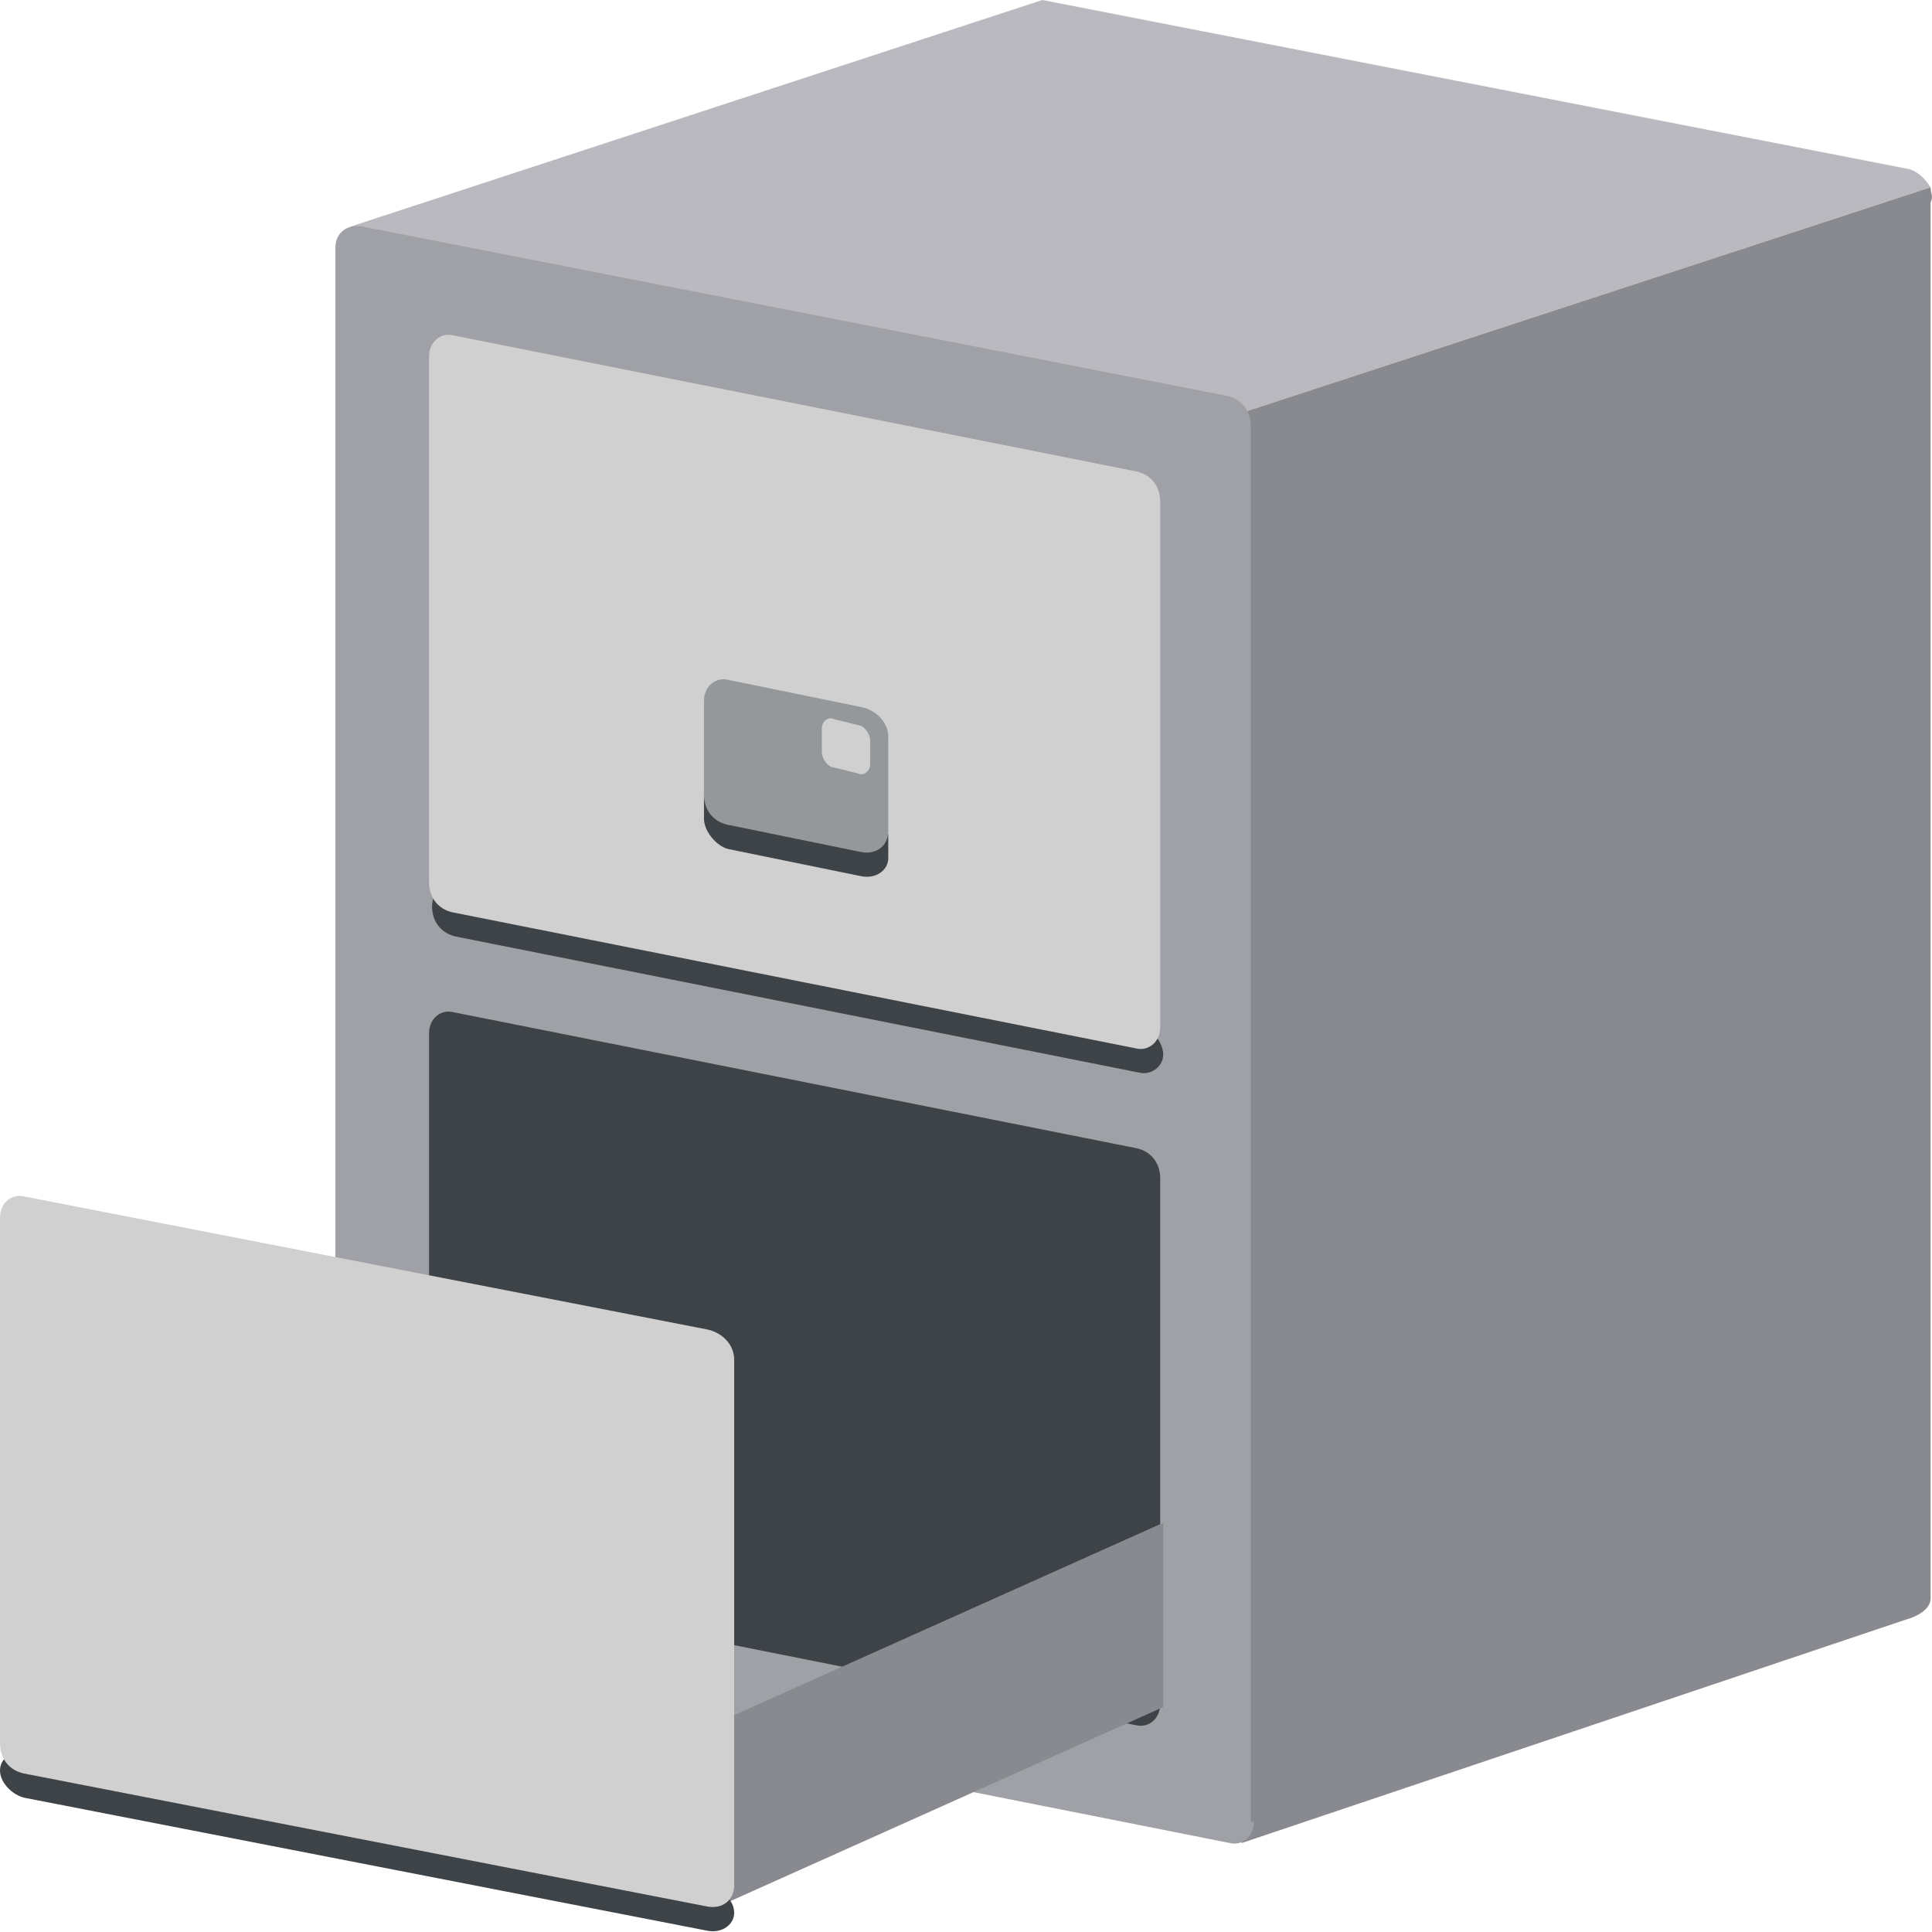
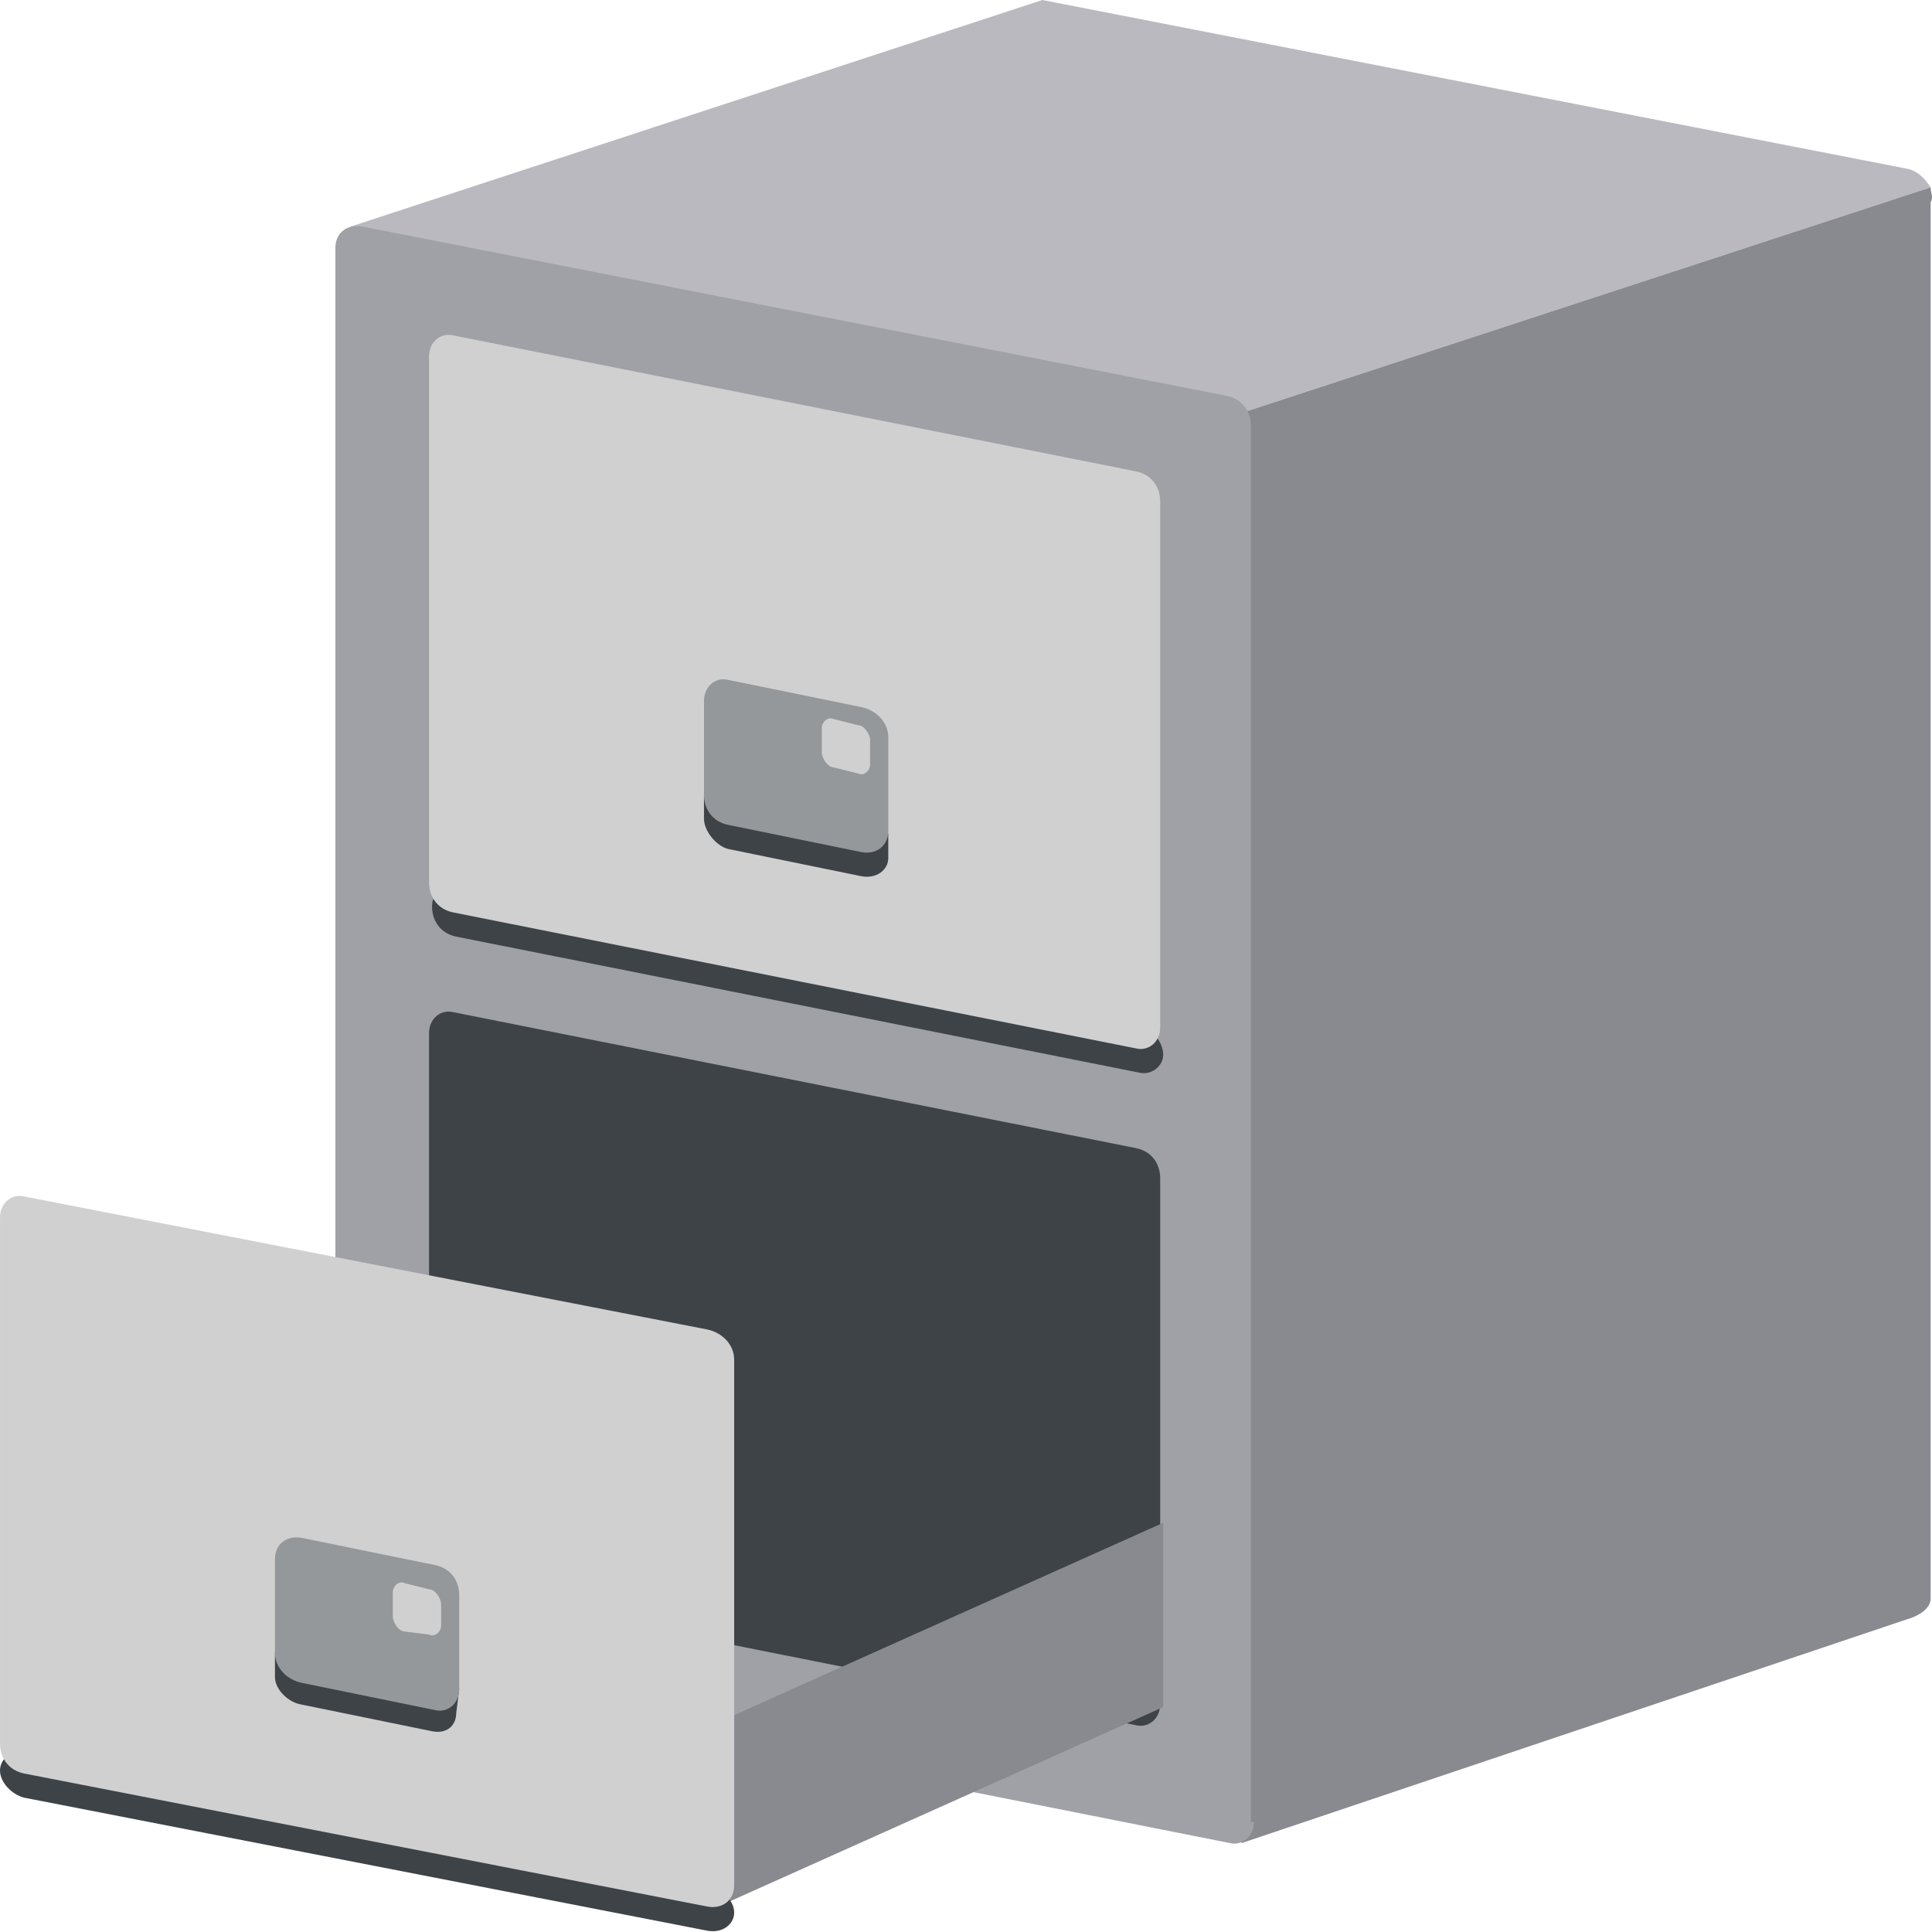
<svg xmlns="http://www.w3.org/2000/svg" xmlns:xlink="http://www.w3.org/1999/xlink" width="181.345" height="181.274" viewBox="0 0 47.981 47.962" version="1.1" id="svg6778">
  <defs id="defs6772">
    <marker orient="auto" refY="0" refX="0" id="marker11646" style="overflow:visible">
      <path id="path11644" d="M 5.77,0 -2.88,5 V -5 Z" style="fill:#657b83;fill-opacity:1;fill-rule:evenodd;stroke:#657b83;stroke-width:1pt;stroke-opacity:1" transform="scale(0.8)" />
    </marker>
    <clipPath id="clipPath16" clipPathUnits="userSpaceOnUse">
      <path id="path18" d="M 0,36 H 36 V 0 H 0 Z" />
    </clipPath>
    <clipPath id="clipPath16-7" clipPathUnits="userSpaceOnUse">
      <path id="path18-9" d="M 0,36 H 36 V 0 H 0 Z" />
    </clipPath>
    <linearGradient id="linearGradient3462">
      <stop id="stop3464" style="stop-color:#ffffff;stop-opacity:1" offset="0" />
      <stop id="stop3466" style="stop-color:#ffffff;stop-opacity:0.235" offset="0.035" />
      <stop id="stop3468" style="stop-color:#ffffff;stop-opacity:0.157" offset="0.964" />
      <stop id="stop3470" style="stop-color:#ffffff;stop-opacity:0.392" offset="1" />
    </linearGradient>
    <linearGradient id="linearGradient5060-2">
      <stop id="stop5062-3" style="stop-color:#000000;stop-opacity:1" offset="0" />
      <stop id="stop5064-1" style="stop-color:#000000;stop-opacity:0" offset="1" />
    </linearGradient>
    <linearGradient id="linearGradient5048-8">
      <stop id="stop5050-4" style="stop-color:#000000;stop-opacity:0" offset="0" />
      <stop id="stop5056-5" style="stop-color:#000000;stop-opacity:1" offset="0.5" />
      <stop id="stop5052-1" style="stop-color:#000000;stop-opacity:0" offset="1" />
    </linearGradient>
    <radialGradient cx="605.714" cy="486.648" r="117.143" fx="605.714" fy="486.648" id="radialGradient3172" xlink:href="#linearGradient5060-2" gradientUnits="userSpaceOnUse" gradientTransform="matrix(0.02458466,0,0,0.01575355,109.2816,109.8249)" />
    <radialGradient cx="605.714" cy="486.648" r="117.143" fx="605.714" fy="486.648" id="radialGradient3175" xlink:href="#linearGradient5060-2" gradientUnits="userSpaceOnUse" gradientTransform="matrix(-0.02458466,0,0,0.01575355,96.82952,109.8249)" />
    <linearGradient x1="302.857" y1="366.648" x2="302.857" y2="609.505" id="linearGradient3178" xlink:href="#linearGradient5048-8" gradientUnits="userSpaceOnUse" gradientTransform="matrix(0.08715722,0,0,0.01575355,71.55445,109.8249)" />
    <linearGradient xlink:href="#linearGradient3462" id="linearGradient3133" gradientUnits="userSpaceOnUse" gradientTransform="matrix(1.704831,0,0,1.013337,62.13962,73.73632)" x1="40.29" y1="5.414" x2="40.29" y2="42.438" />
    <radialGradient gradientTransform="matrix(0,2.790569,-4.906918,-8.4436746e-8,144.5181,59.29595)" gradientUnits="userSpaceOnUse" xlink:href="#linearGradient2867-449-88-871-390-598-476-591-434-148-57-177-8" id="radialGradient3166-9" fy="8.45" fx="4.599" r="20" cy="8.45" cx="4.599" />
    <linearGradient id="linearGradient2867-449-88-871-390-598-476-591-434-148-57-177-8">
      <stop offset="0" style="stop-color:#90dbec;stop-opacity:1" id="stop3750-4" />
      <stop offset="0.262" style="stop-color:#55c1ec;stop-opacity:1" id="stop3752-8" />
      <stop offset="0.705" style="stop-color:#3689e6;stop-opacity:1" id="stop3754-1" />
      <stop offset="1" style="stop-color:#2b63a0;stop-opacity:1" id="stop3756-0" />
    </linearGradient>
+     <marker style="overflow:visible" id="marker5790" refX="0" refY="0" orient="auto">
+       <path transform="scale(0.8)" style="fill:#657b83;fill-opacity:1;fill-rule:evenodd;stroke:#657b83;stroke-width:1pt;stroke-opacity:1" d="M 5.77,0 -2.88,5 V -5 Z" id="path5788" />
+     </marker>
+     <marker orient="auto" refY="0" refX="0" id="Torso" style="overflow:visible">
+       <g id="g5591" transform="scale(0.7)" style="fill:#657b83;fill-opacity:1;stroke:#657b83;stroke-opacity:1">
+         <path id="path5577" d="m -4.779,-3.24 c 2.35,0.366 5.3,1.938 5.037,3.627 C -0.005,2.078 -2.213,2.618 -4.563,2.252 -6.913,1.886 -8.521,0.752 -8.258,-0.938 -7.995,-2.628 -7.13,-3.605 -4.779,-3.24 Z" style="fill:#657b83;fill-opacity:1;fill-rule:evenodd;stroke:#657b83;stroke-width:1.25;stroke-opacity:1" />
+         <path id="path5579" d="M 4.46,0.089 C -2.556,-4.378 5.225,-3.906 -0.848,-8.72" style="fill:#657b83;fill-opacity:1;fill-rule:evenodd;stroke:#657b83;stroke-width:1pt;stroke-opacity:1" />
+         <path id="path5581" d="M 4.93,0.058 C -1.387,1.749 1.803,5.478 -4.945,7.546" style="fill:#657b83;fill-opacity:1;fill-rule:evenodd;stroke:#657b83;stroke-width:1pt;stroke-opacity:1" />
+         <rect id="rect5583" transform="matrix(0.527536,-0.849533,0.887668,0.460484,0,0)" y="-1.741" x="-10.392" height="2.761" width="2.637" style="fill:#657b83;fill-opacity:1;fill-rule:evenodd;stroke:#657b83;stroke-width:1pt;stroke-opacity:1" />
+         <rect id="rect5585" transform="matrix(0.671205,-0.741272,0.790802,0.612072,0,0)" y="-7.963" x="4.959" height="2.861" width="2.733" style="fill:#657b83;fill-opacity:1;fill-rule:evenodd;stroke:#657b83;stroke-width:1pt;stroke-opacity:1" />
+         <path id="path5587" transform="matrix(0,-1.109517,1.109517,0,25.96648,19.71619)" d="m 16.78,-28.685 a 0.607,0.607 0 1 0 -1.215,0 0.607,0.607 0 1 0 1.215,0 z" style="fill:#657b83;fill-opacity:1;fill-rule:evenodd;stroke:#657b83;stroke-width:1pt;stroke-opacity:1" />
+         <path id="path5589" transform="matrix(0,-1.109517,1.109517,0,26.8245,16.99126)" d="m 16.78,-28.685 a 0.607,0.607 0 1 0 -1.215,0 0.607,0.607 0 1 0 1.215,0 z" style="fill:#657b83;fill-opacity:1;fill-rule:evenodd;stroke:#657b83;stroke-width:1pt;stroke-opacity:1" />
+       </g>
+     </marker>
+     <marker style="overflow:visible" id="marker5315" refX="0" refY="0" orient="auto">
+       <path transform="scale(0.8)" style="fill:#657b83;fill-opacity:1;fill-rule:evenodd;stroke:#657b83;stroke-width:1pt;stroke-opacity:1" d="M 5.77,0 -2.88,5 V -5 Z" id="path5313" />
+     </marker>
+     <marker style="overflow:visible" id="marker5263" refX="0" refY="0" orient="auto">
+       <path transform="scale(0.8)" style="fill:#657b83;fill-opacity:1;fill-rule:evenodd;stroke:#657b83;stroke-width:1pt;stroke-opacity:1" d="M 5.77,0 -2.88,5 V -5 Z" id="path5261" />
+     </marker>
+     <marker style="overflow:visible" id="marker4845" refX="0" refY="0" orient="auto">
+       <path transform="scale(0.8)" style="fill:#657b83;fill-opacity:1;fill-rule:evenodd;stroke:#657b83;stroke-width:1pt;stroke-opacity:1" d="M 5.77,0 -2.88,5 V -5 Z" id="path4843" />
+     </marker>
+     <marker orient="auto" refY="0" refX="0" id="marker11646-3" style="overflow:visible">
+       <path id="path11644-8" d="M 5.77,0 -2.88,5 V -5 Z" style="fill:#657b83;fill-opacity:1;fill-rule:evenodd;stroke:#657b83;stroke-width:1pt;stroke-opacity:1" transform="scale(0.8)" />
+     </marker>
+     <marker style="overflow:visible" id="marker10498" refX="0" refY="0" orient="auto">
+       <path transform="scale(0.8)" style="fill:#657b83;fill-opacity:1;fill-rule:evenodd;stroke:#657b83;stroke-width:1pt;stroke-opacity:1" d="M 5.77,0 -2.88,5 V -5 Z" id="path10496" />
+     </marker>
+     <marker orient="auto" refY="0" refX="0" id="TriangleOutL" style="overflow:visible">
+       <path id="path9810" d="M 5.77,0 -2.88,5 V -5 Z" style="fill:#657b83;fill-opacity:1;fill-rule:evenodd;stroke:#657b83;stroke-width:1pt;stroke-opacity:1" transform="scale(0.8)" />
+     </marker>
+     <clipPath id="clipPath16-0" clipPathUnits="userSpaceOnUse">
+       <path id="path18-2" d="M 0,36 H 36 V 0 H 0 Z" />
+     </clipPath>
+     <clipPath id="clipPath16-7-4" clipPathUnits="userSpaceOnUse">
+       <path id="path18-9-8" d="M 0,36 H 36 V 0 H 0 Z" />
+     </clipPath>
+     <radialGradient cx="605.714" cy="486.648" r="117.143" fx="605.714" fy="486.648" id="radialGradient3172-9" xlink:href="#linearGradient5060-2" gradientUnits="userSpaceOnUse" gradientTransform="matrix(0.02458466,0,0,0.01575355,109.2816,109.8249)" />
+     <radialGradient cx="605.714" cy="486.648" r="117.143" fx="605.714" fy="486.648" id="radialGradient3175-0" xlink:href="#linearGradient5060-2" gradientUnits="userSpaceOnUse" gradientTransform="matrix(-0.02458466,0,0,0.01575355,96.82952,109.8249)" />
+     <radialGradient gradientTransform="matrix(0,2.790569,-4.906918,-8.4436746e-8,144.5181,59.29595)" gradientUnits="userSpaceOnUse" xlink:href="#linearGradient2867-449-88-871-390-598-476-591-434-148-57-177-8" id="radialGradient3166-9-2" fy="8.45" fx="4.599" r="20" cy="8.45" cx="4.599" />
+     <clipPath clipPathUnits="userSpaceOnUse" id="clipPath16-79">
+       <path d="M 0,36 H 36 V 0 H 0 Z" id="path18-3" />
+     </clipPath>
+     <clipPath clipPathUnits="userSpaceOnUse" id="clipPath98">
+       <path d="M 9.5,13 C 8.119,13 7,11.881 7,10.5 v 0 C 7,9.119 8.119,8 9.5,8 v 0 h 17 c 1.381,0 2.5,1.119 2.5,2.5 v 0 c 0,1.381 -1.119,2.5 -2.5,2.5 v 0 z" id="path100" />
+     </clipPath>
+     <clipPath clipPathUnits="userSpaceOnUse" id="clipPath110">
+       <path d="M 0,36 H 36 V 0 H 0 Z" id="path112" />
+     </clipPath>
  </defs>
-   <g id="layer1" transform="translate(-27.28995,-9.500247)">
-     <path style="fill:#b9b9bf;stroke-width:0.265" d="M 74.712,13.702 53.177,9.5 35.994,15.128 41.547,25.183 75.237,14.152 c -0.15,-0.225 -0.3,-0.375 -0.525,-0.45" id="path8684" />
-     <path style="fill:#898a90;stroke-width:0.265" d="m 75.237,14.152 -33.691,11.03 11.48,20.86 5.102,9.229 16.508,-5.553 c 0,0 0.6,-0.15 0.6,-0.525 v -34.666 c 0.075,-0.15 0,-0.225 0,-0.375" id="path8686" />
-     <path style="fill:#9fa1a6;stroke-width:0.265" d="m 58.43,54.746 c 0,0.375 -0.3,0.6 -0.6,0.525 L 36.294,50.995 c -0.375,-0.075 -0.675,-0.375 -0.675,-0.75 V 15.653 c 0,-0.375 0.3,-0.6 0.675,-0.525 l 21.46,4.202 c 0.375,0.075 0.6,0.375 0.6,0.75 v 34.666 z" id="path8688" />
-     <g style="fill:#3e4347;stroke-width:0.353" id="g8694" transform="matrix(0.7503521,0,0,0.7503521,27.28995,9.500247)">
-       <path style="stroke-width:0.353" d="m 14.2,34.2 c 0,-0.5 0.4,-0.8 0.8,-0.7 L 37.6,38 c 0.5,0.1 0.8,0.5 0.8,1 v 17.4 c 0,0.5 -0.4,0.8 -0.8,0.7 L 15,52.6 c -0.5,-0.1 -0.8,-0.5 -0.8,-1 0,0.1 0,-17.4 0,-17.4" id="path8690" />
-       <path style="stroke-width:0.353" d="m 38.5,34.9 c 0,0.4 -0.4,0.7 -0.8,0.6 L 15.1,31 c -0.5,-0.1 -0.8,-0.5 -0.8,-1 0,-0.5 0.4,-0.7 0.8,-0.6 l 22.6,4.5 c 0.4,0.1 0.8,0.6 0.8,1" id="path8692" />
+   <g id="layer1" transform="translate(28.03123,-10.79789)">
+     <path id="path8684-9" d="M 19.391,15 -2.144,10.798 -19.327,16.426 -13.775,26.48 19.916,15.45 C 19.766,15.225 19.616,15.075 19.391,15" style="fill:#b9b9bf;stroke-width:0.265" />
+     <path id="path8686-8" d="M 19.916,15.45 -13.775,26.48 -2.294,47.34 2.808,56.569 19.316,51.017 c 0,0 0.6,-0.15 0.6,-0.525 v -34.666 c 0.075,-0.15 0,-0.225 0,-0.375" style="fill:#898a90;stroke-width:0.265" />
+     <path id="path8688-6" d="m 3.108,56.044 c 0,0.375 -0.3,0.6 -0.6,0.525 l -21.535,-4.277 c -0.375,-0.075 -0.675,-0.375 -0.675,-0.75 V 16.951 c 0,-0.375 0.3,-0.6 0.675,-0.525 l 21.46,4.202 c 0.375,0.075 0.6,0.375 0.6,0.75 v 34.666 z" style="fill:#9fa1a6;stroke-width:0.265" />
+     <g transform="matrix(0.7503521,0,0,0.7503521,-28.03123,10.79789)" id="g8694-5" style="fill:#3e4347;stroke-width:0.353">
+       <path id="path8690-7" d="m 14.2,34.2 c 0,-0.5 0.4,-0.8 0.8,-0.7 L 37.6,38 c 0.5,0.1 0.8,0.5 0.8,1 v 17.4 c 0,0.5 -0.4,0.8 -0.8,0.7 L 15,52.6 c -0.5,-0.1 -0.8,-0.5 -0.8,-1 0,0.1 0,-17.4 0,-17.4" style="stroke-width:0.353" />
+       <path id="path8692-6" d="m 38.5,34.9 c 0,0.4 -0.4,0.7 -0.8,0.6 L 15.1,31 c -0.5,-0.1 -0.8,-0.5 -0.8,-1 0,-0.5 0.4,-0.7 0.8,-0.6 l 22.6,4.5 c 0.4,0.1 0.8,0.6 0.8,1" style="stroke-width:0.353" />
    </g>
-     <path style="fill:#d0d0d0;stroke-width:0.265" d="m 37.945,18.354 c 0,-0.375 0.3,-0.6 0.6,-0.525 l 16.958,3.377 c 0.375,0.075 0.6,0.375 0.6,0.75 v 13.056 c 0,0.375 -0.3,0.6 -0.6,0.525 L 38.545,32.161 C 38.17,32.086 37.945,31.786 37.945,31.411 V 18.354" id="path8696" />
-     <path style="fill:#3e4347;stroke-width:0.265" d="m 44.773,29.235 v 0.6 c 0,0.3 0.3,0.675 0.6,0.75 l 3.302,0.675 c 0.375,0.075 0.675,-0.15 0.675,-0.45 v -0.6 l -4.577,-0.975" id="path8698" />
-     <path style="fill:#94989b;stroke-width:0.265" d="m 49.35,30.135 c 0,0.375 -0.3,0.6 -0.675,0.525 l -3.302,-0.675 c -0.375,-0.075 -0.6,-0.375 -0.6,-0.75 v -2.326 c 0,-0.375 0.3,-0.6 0.6,-0.525 l 3.302,0.675 c 0.375,0.075 0.675,0.375 0.675,0.75 0,0 0,2.326 0,2.326" id="path8700" />
-     <path style="fill:#d0d0d0;stroke-width:0.265" d="m 48.9,28.484 c 0,0.15 -0.15,0.3 -0.3,0.225 L 48,28.559 c -0.15,0 -0.3,-0.225 -0.3,-0.375 v -0.6 c 0,-0.15 0.15,-0.3 0.3,-0.225 l 0.6,0.15 c 0.15,0 0.3,0.225 0.3,0.375 v 0.6" id="path8702" />
-     <path style="fill:#898a90;stroke-width:0.265" d="m 56.179,51.895 -10.88,4.877 v -4.577 l 10.88,-4.877 z" id="path8712" />
-     <path style="fill:#3e4347;stroke-width:0.265" d="m 45.524,56.998 c 0,0.3 -0.3,0.525 -0.675,0.45 L 27.89,54.146 c -0.3,-0.075 -0.6,-0.375 -0.6,-0.675 0,-0.3 0.3,-0.525 0.6,-0.45 l 16.958,3.377 c 0.375,0 0.675,0.3 0.675,0.6" id="path8714" />
-     <path style="fill:#d0d0d0;stroke-width:0.265" d="m 27.29,39.739 c 0,-0.375 0.3,-0.6 0.6,-0.525 l 16.958,3.302 c 0.375,0.075 0.675,0.375 0.675,0.75 v 13.056 c 0,0.375 -0.3,0.6 -0.675,0.525 L 27.89,53.546 c -0.375,-0.075 -0.6,-0.375 -0.6,-0.75 v -13.056" id="path8716" />
+     <path id="path8696-2" d="m -17.376,19.652 c 0,-0.375 0.3,-0.6 0.6,-0.525 l 16.958,3.377 c 0.375,0.075 0.6,0.375 0.6,0.75 v 13.056 c 0,0.375 -0.3,0.6 -0.6,0.525 l -16.958,-3.377 c -0.375,-0.075 -0.6,-0.375 -0.6,-0.75 V 19.652" style="fill:#d0d0d0;stroke-width:0.265" />
+     <path id="path8698-7" d="m -10.548,30.532 v 0.6 c 0,0.3 0.3,0.675 0.6,0.75 l 3.302,0.675 c 0.375,0.075 0.675,-0.15 0.675,-0.45 v -0.6 l -4.577,-0.975" style="fill:#3e4347;stroke-width:0.265" />
+     <path id="path8700-0" d="m -5.971,31.433 c 0,0.375 -0.3,0.6 -0.675,0.525 l -3.302,-0.675 c -0.375,-0.075 -0.6,-0.375 -0.6,-0.75 v -2.326 c 0,-0.375 0.3,-0.6 0.6,-0.525 l 3.302,0.675 c 0.375,0.075 0.675,0.375 0.675,0.75 0,0 0,2.326 0,2.326" style="fill:#94989b;stroke-width:0.265" />
+     <path id="path8702-3" d="m -6.421,29.782 c 0,0.15 -0.15,0.3 -0.3,0.225 L -7.322,29.857 c -0.15,0 -0.3,-0.225 -0.3,-0.375 v -0.6 c 0,-0.15 0.15,-0.3 0.3,-0.225 l 0.6,0.15 c 0.15,0 0.3,0.225 0.3,0.375 v 0.6" style="fill:#d0d0d0;stroke-width:0.265" />
+     <path id="path8712-9" d="M 0.857,53.193 -10.023,58.07 V 53.493 L 0.857,48.616 Z" style="fill:#898a90;stroke-width:0.265" />
+     <path id="path8714-9" d="m -9.798,58.295 c 0,0.3 -0.3,0.525 -0.675,0.45 l -16.958,-3.302 c -0.3,-0.075 -0.6,-0.375 -0.6,-0.675 0,-0.3 0.3,-0.525 0.6,-0.45 l 16.958,3.377 c 0.375,0 0.675,0.3 0.675,0.6" style="fill:#3e4347;stroke-width:0.265" />
+     <path id="path8716-9" d="m -28.031,41.037 c 0,-0.375 0.3,-0.6 0.6,-0.525 l 16.958,3.302 c 0.375,0.075 0.675,0.375 0.675,0.75 v 13.056 c 0,0.375 -0.3,0.6 -0.675,0.525 l -16.958,-3.302 c -0.375,-0.075 -0.6,-0.375 -0.6,-0.75 v -13.056" style="fill:#d0d0d0;stroke-width:0.265" />
+     <path id="path8718" d="m -16.626,52.743 -4.577,-0.9 v 0.6 c 0,0.3 0.3,0.6 0.6,0.675 l 3.302,0.675 c 0.375,0.075 0.6,-0.15 0.6,-0.45 l 0.075,-0.6" style="fill:#3e4347;stroke-width:0.265" />
+     <path id="path8720" d="m -16.626,52.743 c 0,0.375 -0.3,0.6 -0.6,0.525 l -3.302,-0.675 c -0.375,-0.075 -0.675,-0.375 -0.675,-0.75 v -2.326 c 0,-0.375 0.3,-0.6 0.675,-0.525 l 3.302,0.675 c 0.375,0.075 0.6,0.375 0.6,0.75 0,0 0,2.326 0,2.326" style="fill:#94989b;stroke-width:0.265" />
+     <path id="path8722" d="m -17.076,51.167 c 0,0.15 -0.15,0.3 -0.3,0.225 l -0.6,-0.075 c -0.15,0 -0.3,-0.225 -0.3,-0.375 v -0.6 c 0,-0.15 0.15,-0.3 0.3,-0.225 l 0.6,0.15 c 0.15,0 0.3,0.225 0.3,0.375 v 0.525" style="fill:#d0d0d0;stroke-width:0.265" />
  </g>
</svg>
